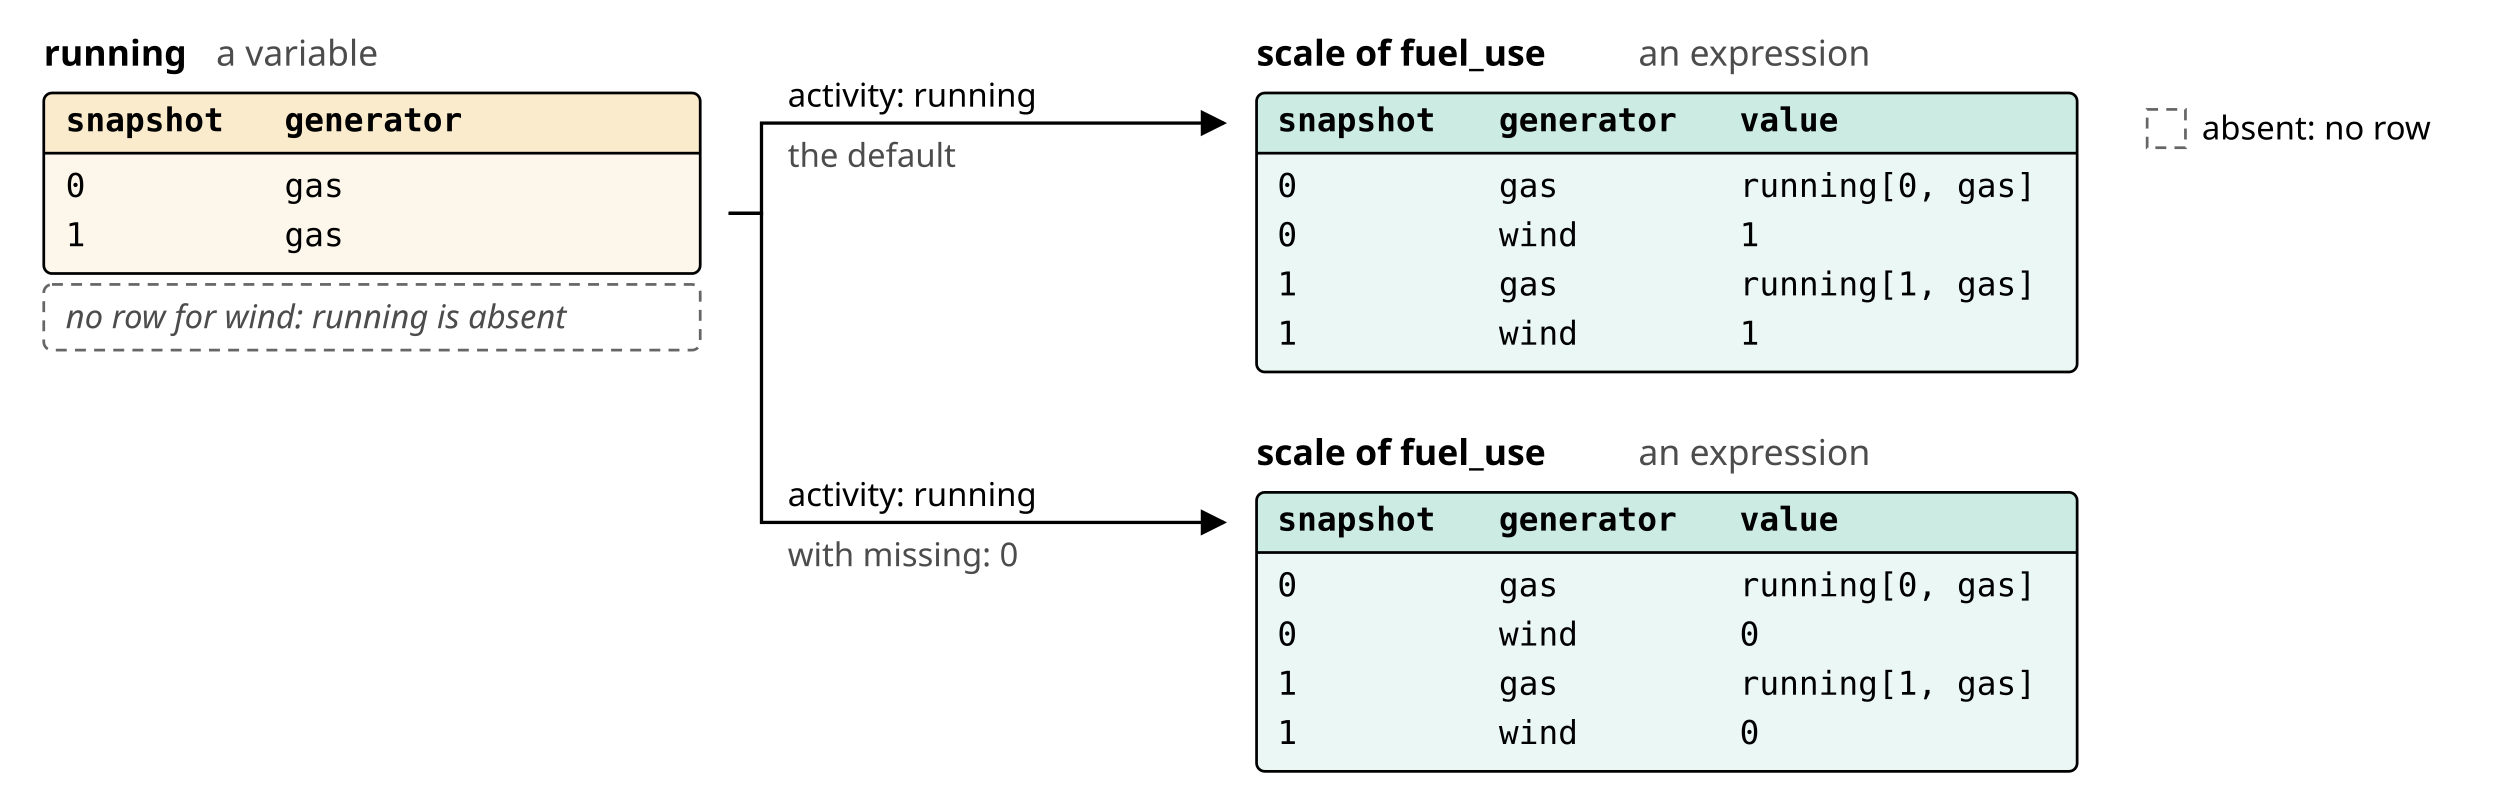
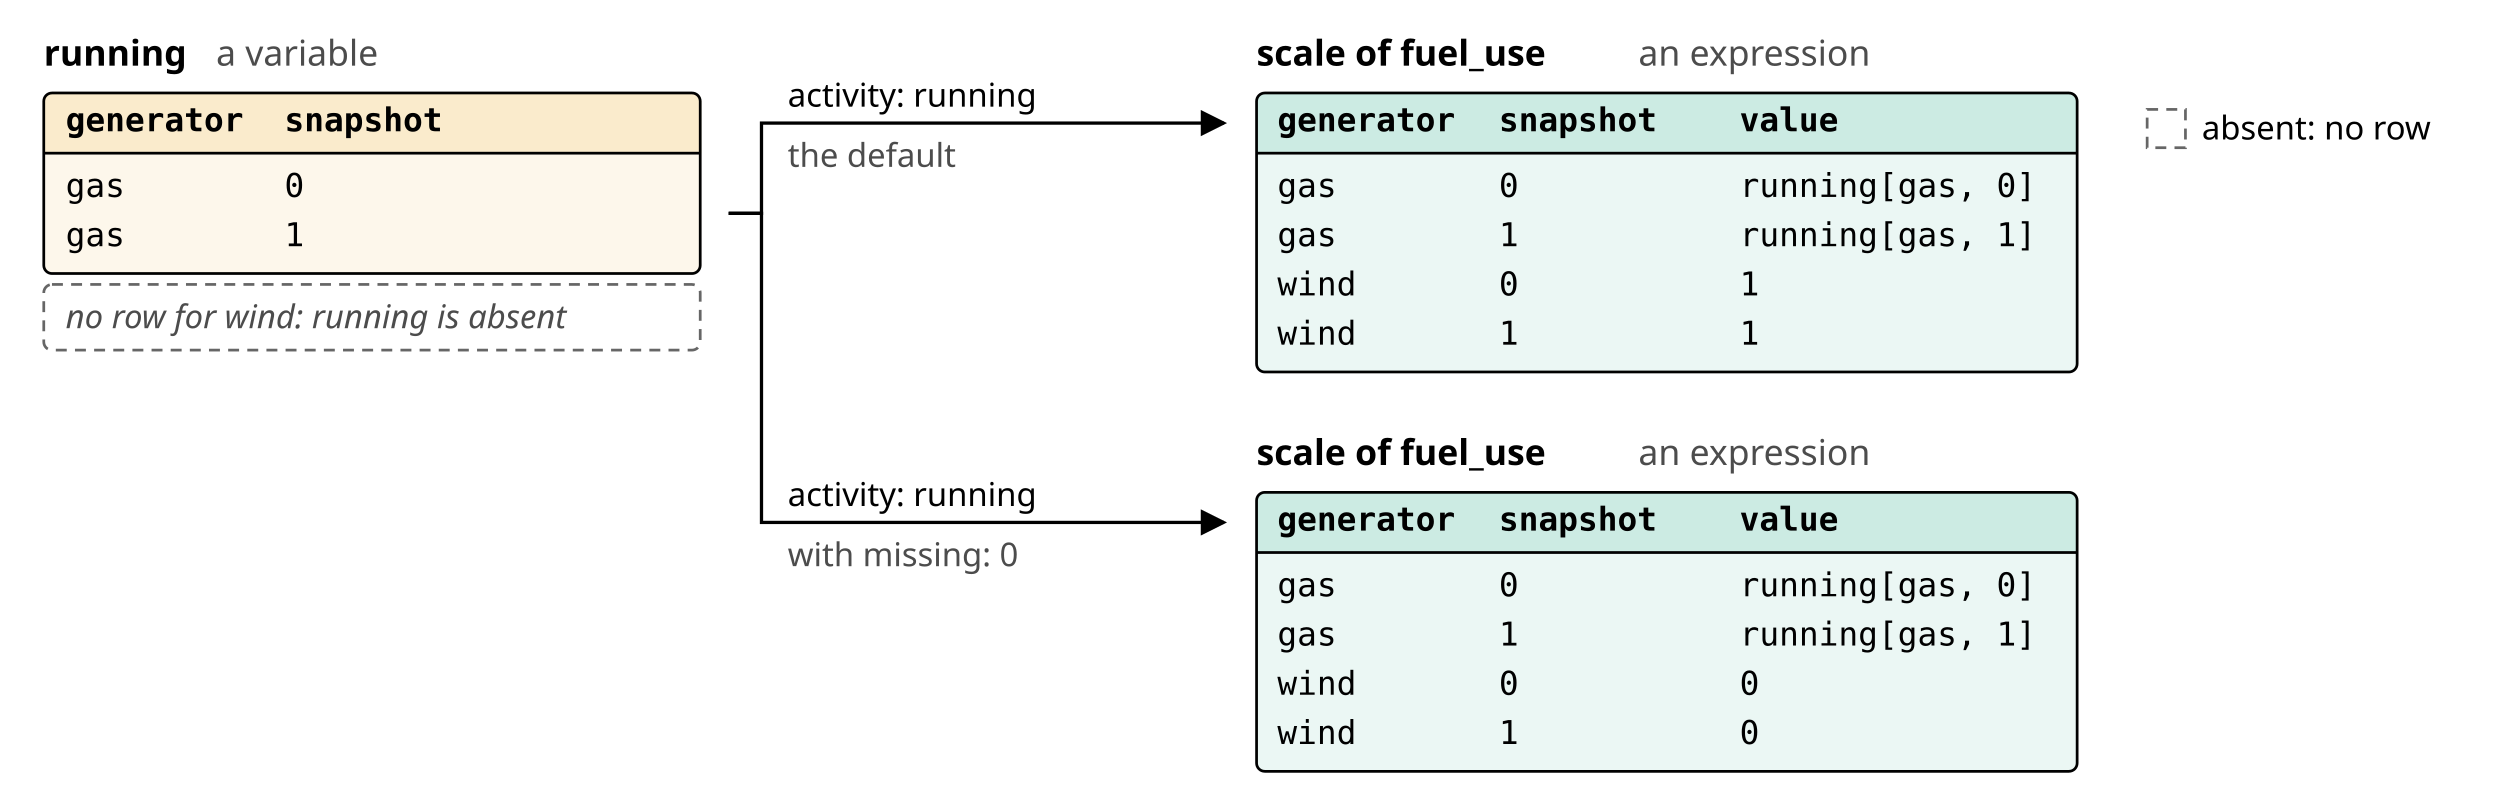
<svg xmlns="http://www.w3.org/2000/svg" viewBox="0 0 914 294" width="914" height="294" style="max-width: 100%; height: auto" role="img" aria-labelledby="pa-t pa-d" font-family="ui-sans-serif, system-ui, sans-serif" font-size="13">
  <defs>
    <pattern id="pa-hatch" width="6" height="6" patternUnits="userSpaceOnUse" patternTransform="rotate(45)">
      <line x1="0" y1="0" x2="0" y2="6" stroke="#D55E00" stroke-opacity="0.5" stroke-width="1.5" />
    </pattern>
    <marker id="pa-arrow" viewBox="0 0 8 8" refX="7" refY="4" markerWidth="8" markerHeight="8" orient="auto">
      <path d="M0,0 L8,4 L0,8 z" fill="currentColor" />
    </marker>
  </defs>
  <g stroke="none">
    <path d="M16,56 H256.4 V97 A3,3 0 0 1 253.4,100 H19 A3,3 0 0 1 16,97 Z" fill="#E69F00" fill-opacity="0.08" />
    <path d="M16,56 V37 A3,3 0 0 1 19,34 H253.4 A3,3 0 0 1 256.4,37 V56 Z" fill="#E69F00" fill-opacity="0.2" />
  </g>
  <g fill="currentColor">
    <text x="16" y="24" font-weight="bold">running</text>
    <text x="79" y="24" fill-opacity="0.7">a variable</text>
    <g font-family="ui-monospace, SFMono-Regular, Menlo, monospace" font-size="12">
-       <text x="24" y="48" font-weight="bold">snapshot</text>
-       <text x="104" y="48" font-weight="bold">generator</text>
-       <text x="24" y="72">0</text>
-       <text x="104" y="72">gas</text>
-       <text x="24" y="90">1</text>
-       <text x="104" y="90">gas</text>
+       <text x="24" y="48" font-weight="bold">generator</text>
+       <text x="104" y="48" font-weight="bold">snapshot</text>
+       <text x="24" y="72">gas</text>
+       <text x="104" y="72">0</text>
+       <text x="24" y="90">gas</text>
+       <text x="104" y="90">1</text>
    </g>
  </g>
  <g fill="none" stroke="currentColor" stroke-width="1">
    <rect x="16" y="34" width="240" height="66" rx="3" />
    <line x1="16" y1="56" x2="256" y2="56" />
    <rect x="16" y="104" width="240" height="24" rx="3" stroke-dasharray="4 3" stroke-opacity="0.6" />
  </g>
  <g fill="currentColor" font-size="12">
    <text x="24" y="120" fill-opacity="0.7" font-style="italic">no row for wind: running is absent</text>
  </g>
  <g stroke="currentColor" fill="none" stroke-width="1.2" marker-end="url(#pa-arrow)">
    <path d="M266.4,78.0 H278.4 V45 H447.4" />
    <path d="M266.4,78.0 H278.4 V191 H447.4" />
  </g>
  <g fill="currentColor" font-size="12">
    <text x="288" y="39">activity: running</text>
    <text x="288" y="61" fill-opacity="0.7">the default</text>
    <text x="288" y="185">activity: running</text>
    <text x="288" y="207" fill-opacity="0.7">with missing: 0</text>
  </g>
  <g stroke="none">
    <path d="M459.4,56 H759.0 V133 A3,3 0 0 1 756.0,136 H462.4 A3,3 0 0 1 459.4,133 Z" fill="#009E73" fill-opacity="0.08" />
    <path d="M459.4,56 V37 A3,3 0 0 1 462.4,34 H756.0 A3,3 0 0 1 759.0,37 V56 Z" fill="#009E73" fill-opacity="0.2" />
  </g>
  <g fill="currentColor">
    <text x="459.4" y="24" font-weight="bold">scale of fuel_use</text>
    <text x="599" y="24" fill-opacity="0.7">an expression</text>
    <g font-family="ui-monospace, SFMono-Regular, Menlo, monospace" font-size="12">
-       <text x="467" y="48" font-weight="bold">snapshot</text>
-       <text x="548" y="48" font-weight="bold">generator</text>
+       <text x="467" y="48" font-weight="bold">generator</text>
+       <text x="548" y="48" font-weight="bold">snapshot</text>
      <text x="636" y="48" font-weight="bold">value</text>
-       <text x="467" y="72">0</text>
-       <text x="548" y="72">gas</text>
-       <text x="636" y="72">running[0, gas]</text>
-       <text x="467" y="90">0</text>
-       <text x="548" y="90">wind</text>
-       <text x="636" y="90">1</text>
-       <text x="467" y="108">1</text>
-       <text x="548" y="108">gas</text>
-       <text x="636" y="108">running[1, gas]</text>
-       <text x="467" y="126">1</text>
-       <text x="548" y="126">wind</text>
+       <text x="467" y="72">gas</text>
+       <text x="548" y="72">0</text>
+       <text x="636" y="72">running[gas, 0]</text>
+       <text x="467" y="90">gas</text>
+       <text x="548" y="90">1</text>
+       <text x="636" y="90">running[gas, 1]</text>
+       <text x="467" y="108">wind</text>
+       <text x="548" y="108">0</text>
+       <text x="636" y="108">1</text>
+       <text x="467" y="126">wind</text>
+       <text x="548" y="126">1</text>
      <text x="636" y="126">1</text>
    </g>
  </g>
  <g fill="none" stroke="currentColor" stroke-width="1">
    <rect x="459.4" y="34" width="300" height="102" rx="3" />
    <line x1="459.4" y1="56" x2="759" y2="56" />
  </g>
  <g stroke="none">
    <path d="M459.4,202 H759.0 V279 A3,3 0 0 1 756.0,282 H462.4 A3,3 0 0 1 459.4,279 Z" fill="#009E73" fill-opacity="0.08" />
    <path d="M459.4,202 V183 A3,3 0 0 1 462.4,180 H756.0 A3,3 0 0 1 759.0,183 V202 Z" fill="#009E73" fill-opacity="0.2" />
  </g>
  <g fill="currentColor">
    <text x="459.4" y="170" font-weight="bold">scale of fuel_use</text>
    <text x="599" y="170" fill-opacity="0.7">an expression</text>
    <g font-family="ui-monospace, SFMono-Regular, Menlo, monospace" font-size="12">
-       <text x="467" y="194" font-weight="bold">snapshot</text>
-       <text x="548" y="194" font-weight="bold">generator</text>
+       <text x="467" y="194" font-weight="bold">generator</text>
+       <text x="548" y="194" font-weight="bold">snapshot</text>
      <text x="636" y="194" font-weight="bold">value</text>
-       <text x="467" y="218">0</text>
-       <text x="548" y="218">gas</text>
-       <text x="636" y="218">running[0, gas]</text>
-       <text x="467" y="236">0</text>
-       <text x="548" y="236">wind</text>
-       <text x="636" y="236">0</text>
-       <text x="467" y="254">1</text>
-       <text x="548" y="254">gas</text>
-       <text x="636" y="254">running[1, gas]</text>
-       <text x="467" y="272">1</text>
-       <text x="548" y="272">wind</text>
+       <text x="467" y="218">gas</text>
+       <text x="548" y="218">0</text>
+       <text x="636" y="218">running[gas, 0]</text>
+       <text x="467" y="236">gas</text>
+       <text x="548" y="236">1</text>
+       <text x="636" y="236">running[gas, 1]</text>
+       <text x="467" y="254">wind</text>
+       <text x="548" y="254">0</text>
+       <text x="636" y="254">0</text>
+       <text x="467" y="272">wind</text>
+       <text x="548" y="272">1</text>
      <text x="636" y="272">0</text>
    </g>
  </g>
  <g fill="none" stroke="currentColor" stroke-width="1">
    <rect x="459.4" y="180" width="300" height="102" rx="3" />
    <line x1="459.4" y1="202" x2="759" y2="202" />
  </g>
  <g fill="none" stroke="currentColor" stroke-width="1">
    <rect x="785" y="40" width="14" height="14" stroke-dasharray="4 3" stroke-opacity="0.6" />
  </g>
  <g fill="currentColor" font-size="12">
    <text x="805" y="51">absent: no row</text>
  </g>
</svg>
